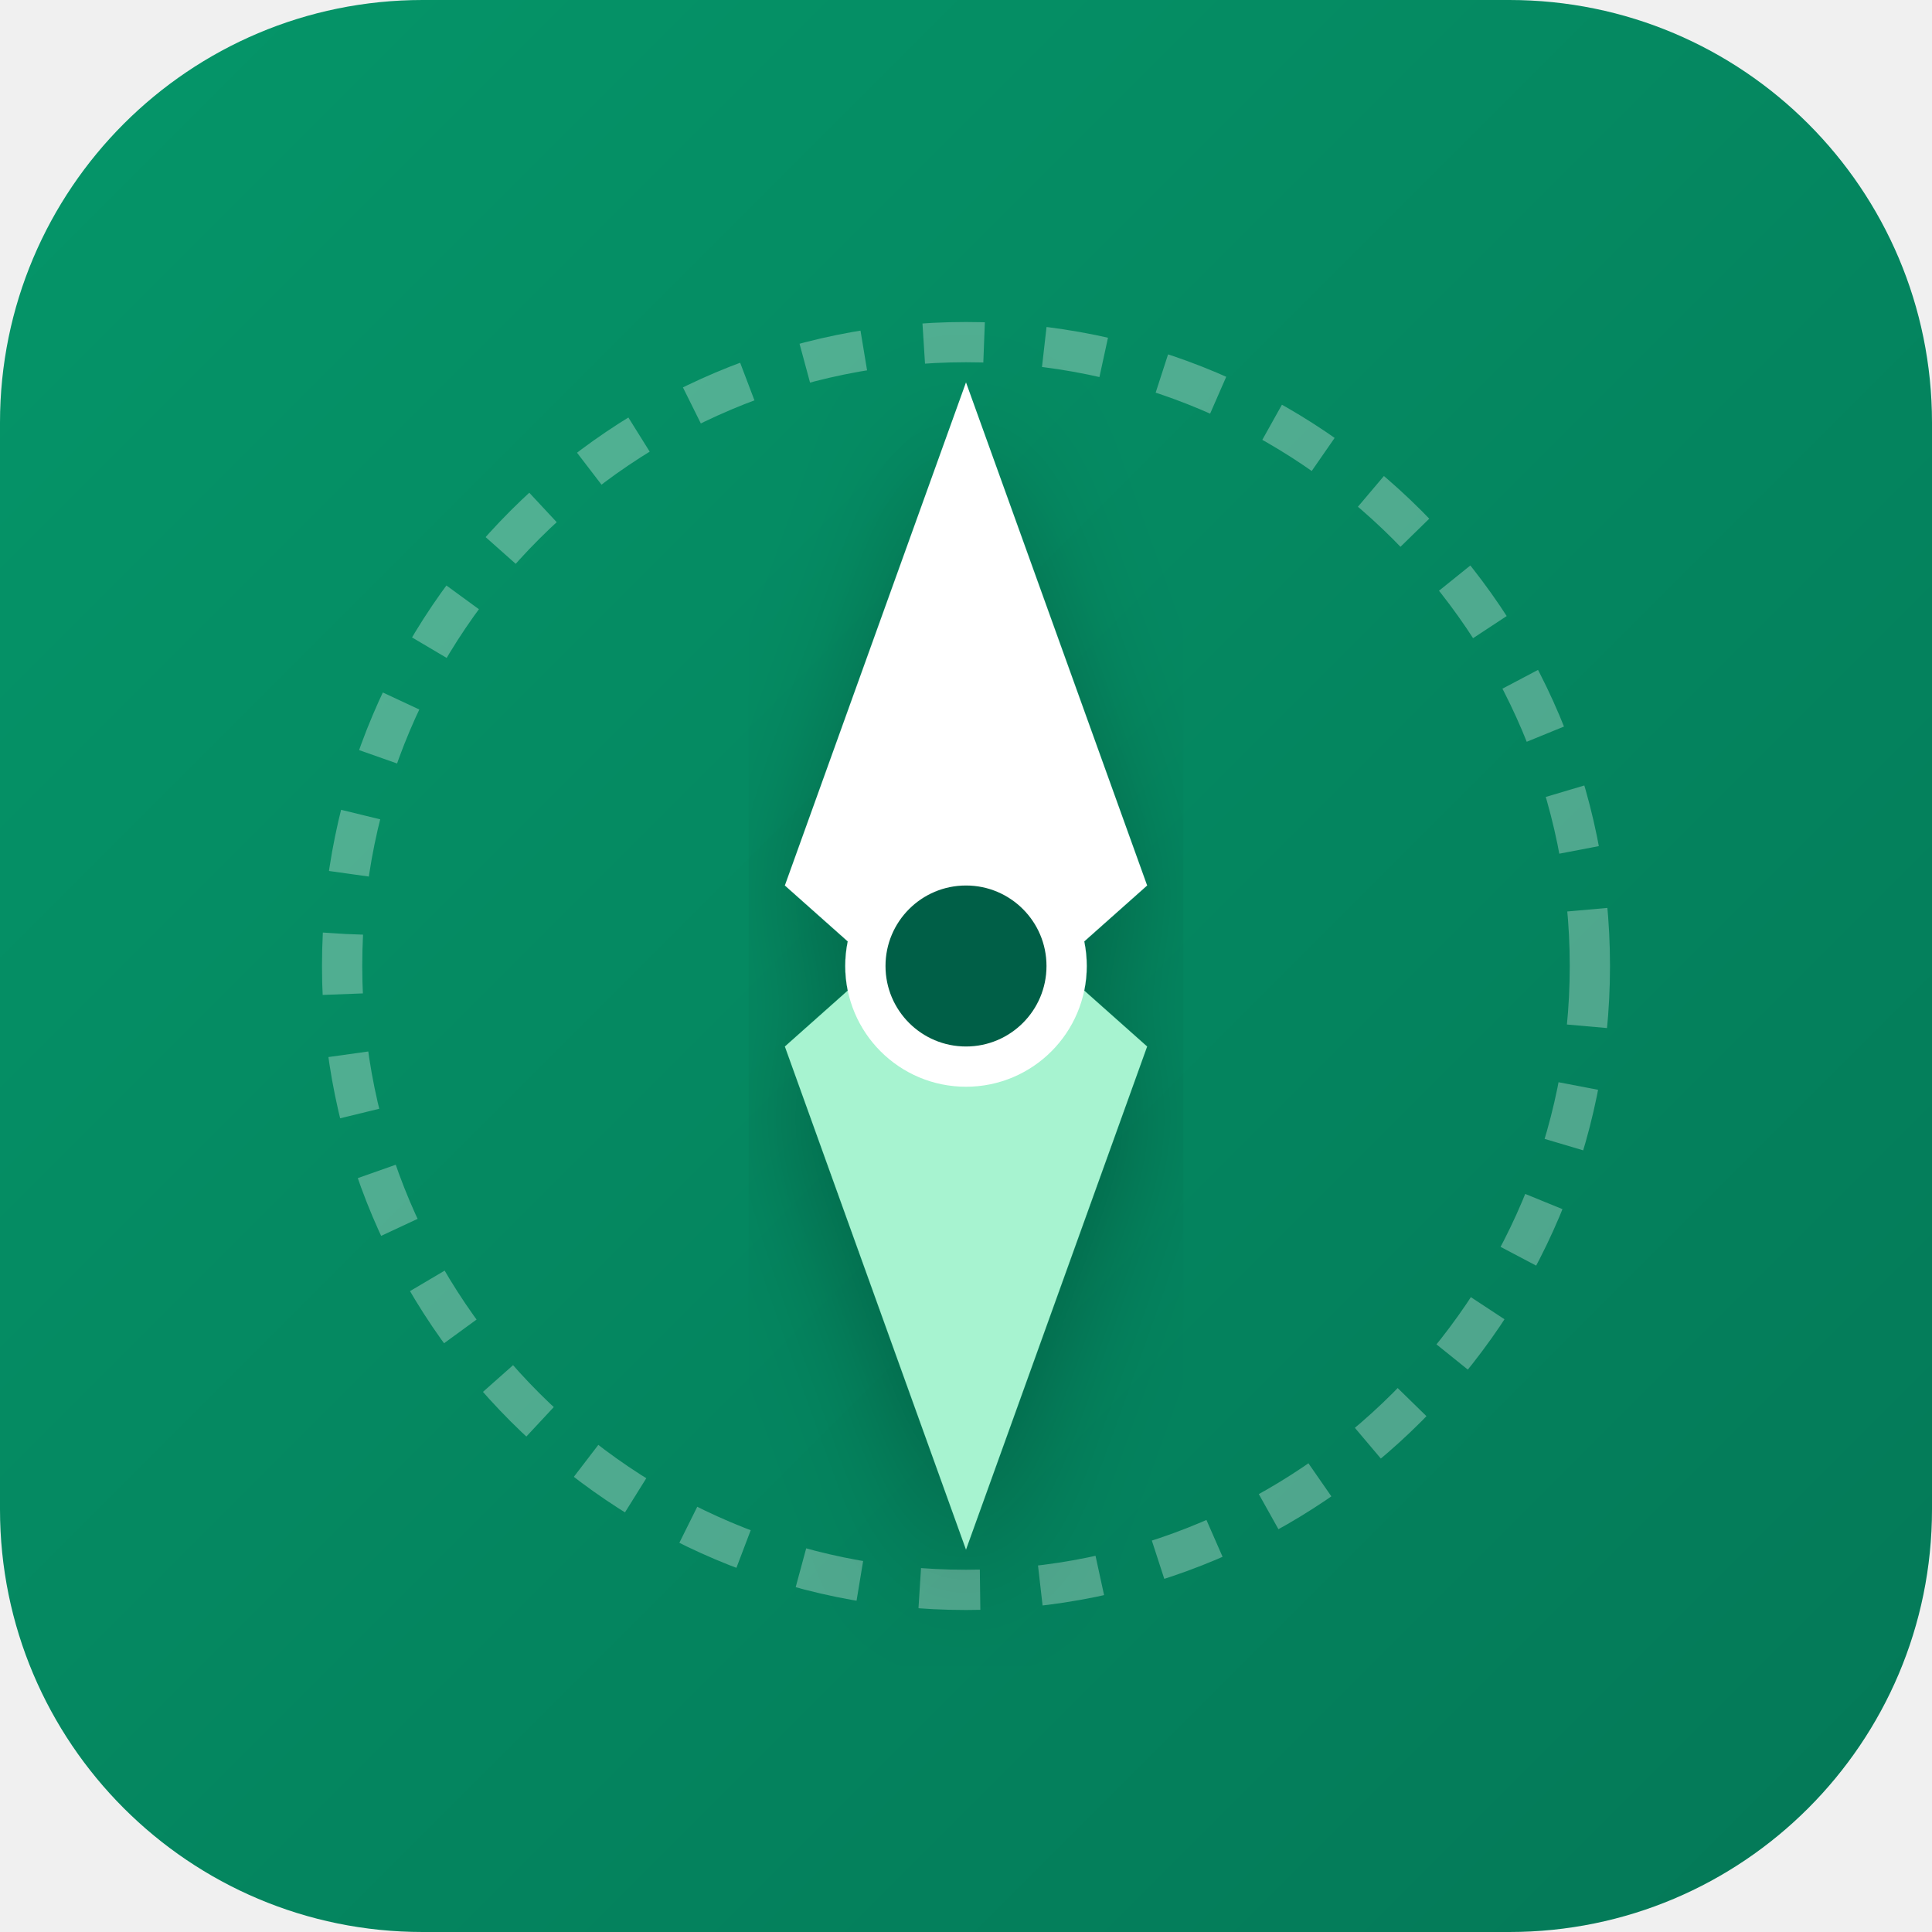
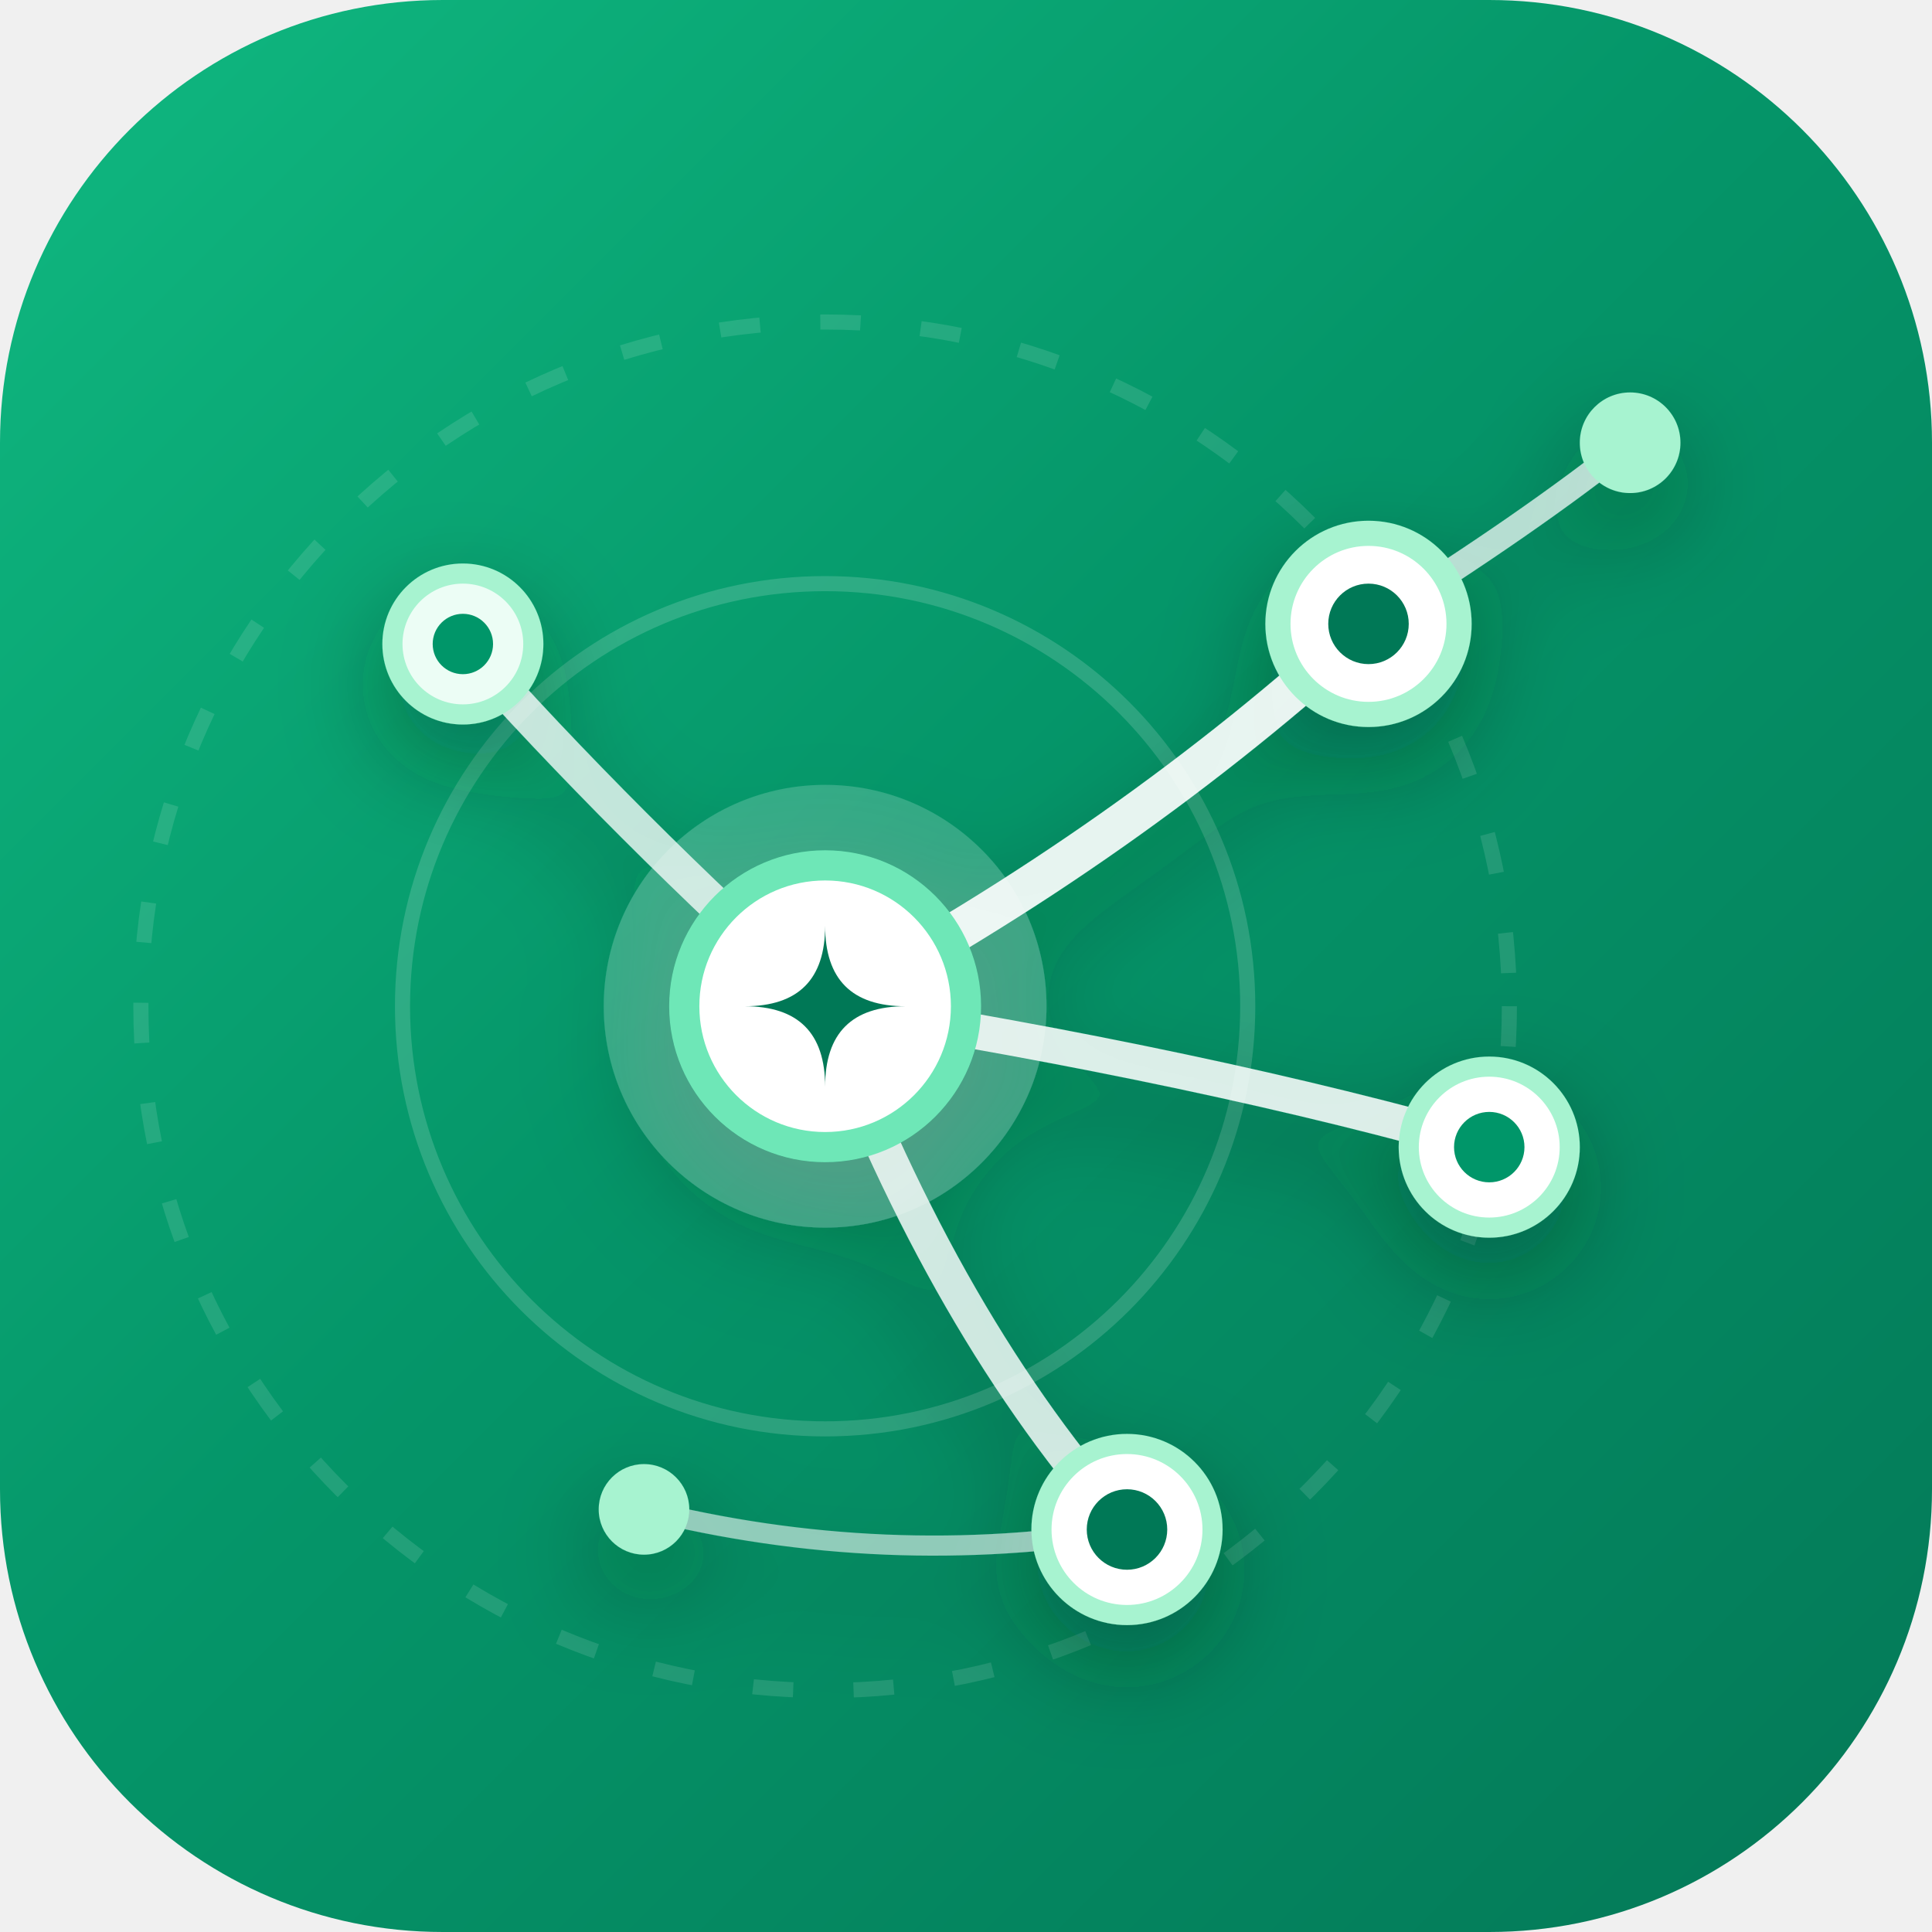
<svg xmlns="http://www.w3.org/2000/svg" viewBox="0 0 192 192" width="192" height="192">
  <defs>
    <linearGradient id="bgGrad" x1="0%" y1="0%" x2="100%" y2="100%">
-       <stop offset="0%" stop-color="#059669" />
+       <stop offset="0%" stop-color="#10b981" />
+       <stop offset="45%" stop-color="#059669" />
      <stop offset="100%" stop-color="#047857" />
    </linearGradient>
-     <filter id="shadow" x="-10%" y="-10%" width="120%" height="120%">
-       <feDropShadow dx="0" dy="4" stdDeviation="6" flood-opacity="0.25" />
+     <linearGradient id="glowGrad" x1="0%" y1="0%" x2="100%" y2="100%">
+       <stop offset="0%" stop-color="#6ee7b7" />
+       <stop offset="100%" stop-color="#34d399" />
+     </linearGradient>
+     <filter id="shadow" x="-20%" y="-20%" width="140%" height="140%">
+       <feDropShadow dx="0" dy="4" stdDeviation="5" flood-color="#022c22" flood-opacity="0.35" />
    </filter>
  </defs>
-   <rect width="192" height="192" rx="42" fill="url(#bgGrad)" />
-   <circle cx="96" cy="96" r="62" fill="none" stroke="#ffffff" stroke-width="4" stroke-opacity="0.3" stroke-dasharray="6 6" />
+   <rect width="192" height="192" rx="44" fill="url(#bgGrad)" />
+   <circle cx="82" cy="100" r="68" fill="none" stroke="#ffffff" stroke-width="1.5" stroke-opacity="0.12" stroke-dasharray="4 6" />
+   <circle cx="82" cy="100" r="42" fill="none" stroke="#ffffff" stroke-width="1.5" stroke-opacity="0.16" />
  <g filter="url(#shadow)">
-     <polygon points="96,38 114,88 96,104 78,88" fill="#ffffff" />
-     <polygon points="96,154 114,104 96,88 78,104" fill="#a7f3d0" />
-     <circle cx="96" cy="96" r="10" fill="#065f46" stroke="#ffffff" stroke-width="4" />
+     <path d="M 82 100 Q 62 82 46 64" fill="none" stroke="#ffffff" stroke-width="3.5" stroke-linecap="round" stroke-opacity="0.75" />
+     <path d="M 82 100 Q 112 84 136 62" fill="none" stroke="#ffffff" stroke-width="4" stroke-linecap="round" stroke-opacity="0.9" />
+     <path d="M 136 62 Q 152 52 162 44" fill="none" stroke="#ffffff" stroke-width="2.5" stroke-linecap="round" stroke-opacity="0.7" />
+     <path d="M 82 100 Q 120 106 148 114" fill="none" stroke="#ffffff" stroke-width="3.5" stroke-linecap="round" stroke-opacity="0.85" />
+     <path d="M 82 100 Q 94 132 112 152" fill="none" stroke="#ffffff" stroke-width="3.5" stroke-linecap="round" stroke-opacity="0.8" />
+     <path d="M 112 152 Q 88 156 64 150" fill="none" stroke="#ffffff" stroke-width="2" stroke-linecap="round" stroke-opacity="0.55" />
+     <circle cx="46" cy="64" r="7" fill="#ecfdf5" stroke="#a7f3d0" stroke-width="2" />
+     <circle cx="46" cy="64" r="3" fill="#059669" />
+     <circle cx="136" cy="62" r="9" fill="#ffffff" stroke="#a7f3d0" stroke-width="2.5" />
+     <circle cx="136" cy="62" r="4" fill="#047857" />
+     <circle cx="162" cy="44" r="5" fill="#a7f3d0" />
+     <circle cx="148" cy="114" r="8" fill="#ffffff" stroke="#a7f3d0" stroke-width="2" />
+     <circle cx="148" cy="114" r="3.5" fill="#059669" />
+     <circle cx="112" cy="152" r="8.5" fill="#ffffff" stroke="#a7f3d0" stroke-width="2" />
+     <circle cx="112" cy="152" r="4" fill="#047857" />
+     <circle cx="64" cy="150" r="4.5" fill="#a7f3d0" />
+     <circle cx="82" cy="100" r="22" fill="#ffffff" fill-opacity="0.18" />
+     <circle cx="82" cy="100" r="14" fill="#ffffff" stroke="#6ee7b7" stroke-width="3" />
+     <path d="M 82 92 Q 82 100 74 100 Q 82 100 82 108 Q 82 100 90 100 Q 82 100 82 92 Z" fill="#047857" />
  </g>
</svg>
